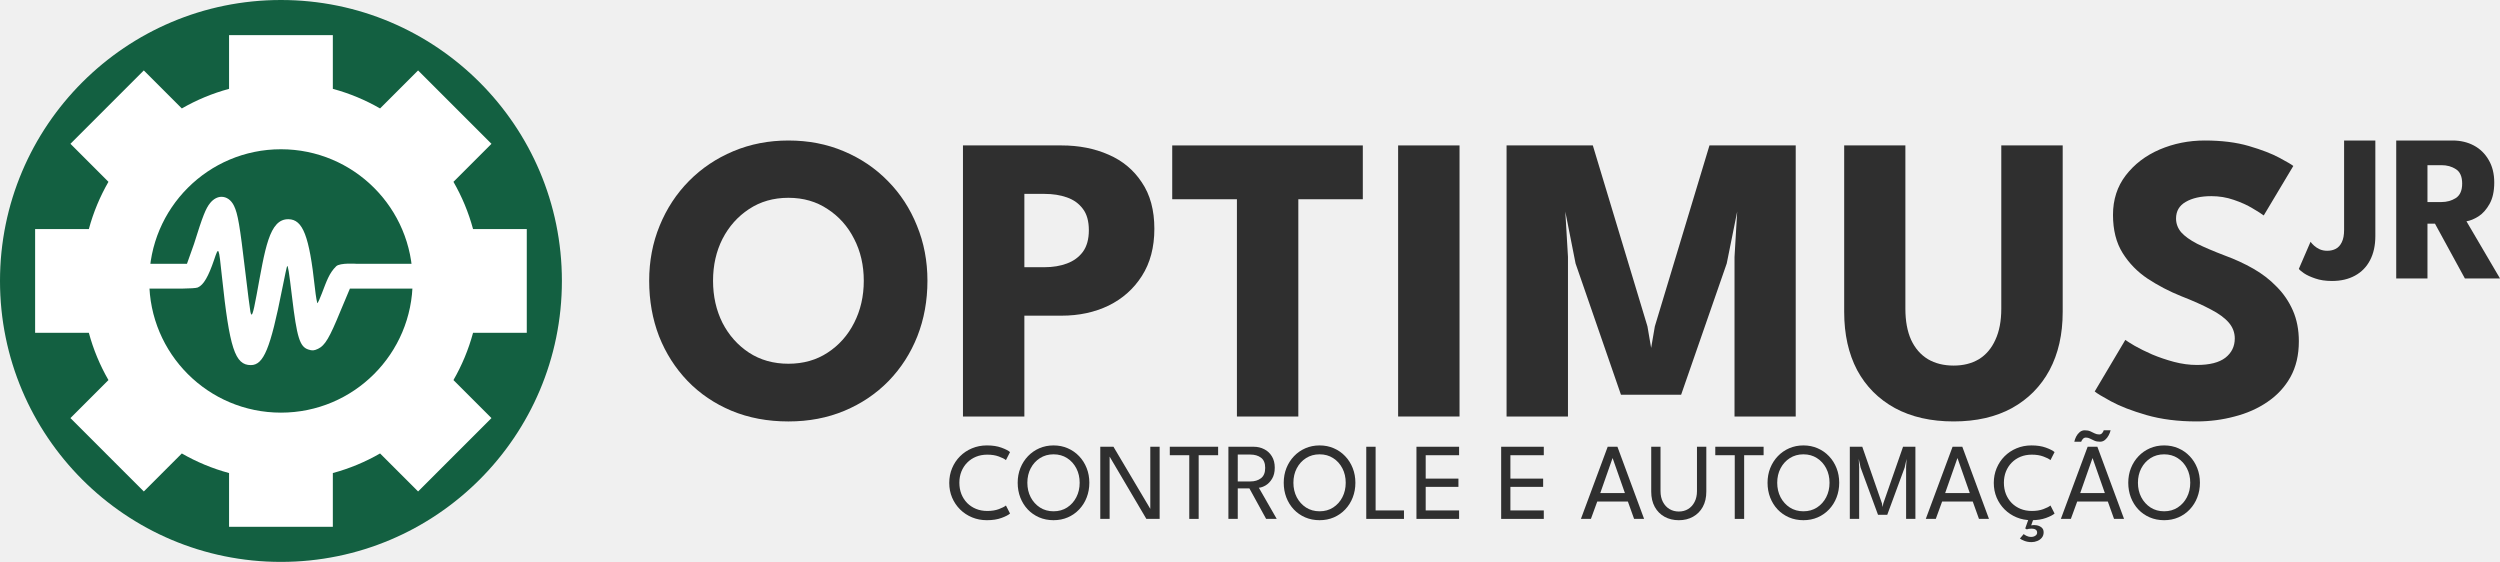
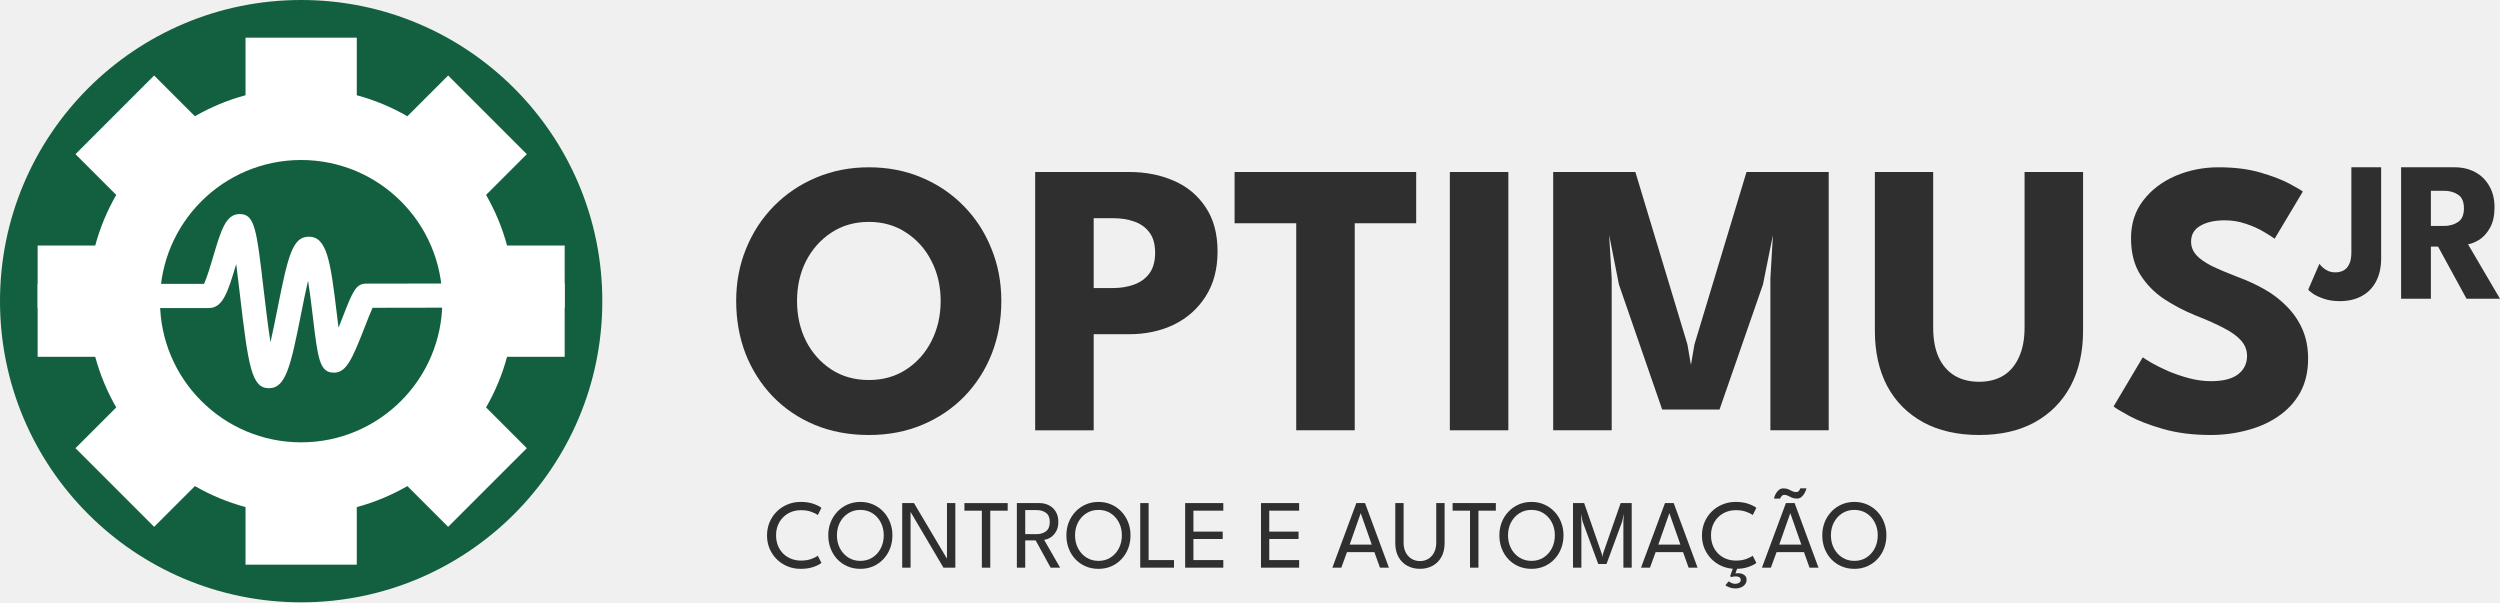
- <svg xmlns="http://www.w3.org/2000/svg" width="1601.7" height="359.99" version="1.1" viewBox="0 0 1601.7 359.99" xml:space="preserve">
-   <g transform="matrix(.3736 0 0 .3736 6.1035e-6 3.0518e-5)">
-     <g transform="matrix(2.9335,0,0,2.9335,822.78,-1761.8)" fill="#2f2f2f" stop-color="#000000" stroke-linecap="square" stroke-linejoin="round" stroke-miterlimit="168.2" stroke-width="2.397" style="paint-order:markers stroke fill" aria-label="CONTROLE E AUTOMAÇÃO">
-       <path d="m296.65 899.28q3.93 0 6.806-1.087 2.908-1.086 4.122-2.109l2.397 4.697q-1.438 1.278-5.017 2.588-3.547 1.31-8.532 1.31-4.665 0-8.66-1.662t-6.998-4.633q-2.972-2.972-4.665-6.934-1.662-3.962-1.662-8.564t1.662-8.596 4.633-6.966q3.004-3.004 6.998-4.665 4.026-1.694 8.692-1.694 4.985 0 8.532 1.31 3.579 1.31 5.017 2.588l-2.397 4.697q-1.214-1.054-4.122-2.109-2.876-1.087-6.806-1.087-3.579 0-6.551 1.214t-5.177 3.451q-2.173 2.205-3.387 5.209-1.182 3.004-1.182 6.551 0 3.579 1.182 6.615 1.214 3.004 3.387 5.241 2.205 2.205 5.177 3.419t6.551 1.214z" />
-       <path d="m320.1 882.79q0 4.697 1.949 8.468 1.981 3.771 5.432 6.008 3.451 2.205 7.925 2.205 4.506 0 7.925-2.205 3.451-2.237 5.4-6.008 1.949-3.771 1.949-8.468t-1.949-8.436q-1.949-3.771-5.4-5.976-3.419-2.205-7.925-2.205-4.474 0-7.925 2.205t-5.432 5.976q-1.949 3.739-1.949 8.436zm-5.656 0q0-4.601 1.566-8.564 1.598-3.994 4.442-6.966t6.647-4.633q3.835-1.662 8.308-1.662 4.506 0 8.308 1.662 3.835 1.662 6.647 4.633 2.844 2.972 4.41 6.966 1.566 3.962 1.566 8.564 0 4.633-1.566 8.628-1.534 3.962-4.378 6.966-2.812 2.972-6.615 4.633t-8.372 1.662-8.436-1.662q-3.835-1.662-6.647-4.633-2.812-3.004-4.346-6.966-1.534-3.994-1.534-8.628z" />
-       <path d="m367.84 866.91 0.352 0.064v36.94h-5.464v-42.18h7.701l21.889 36.908-0.351 0.064v-36.972h5.464v42.18h-7.765z" />
-       <path d="m414.75 866.69h-11.376v-4.953h28.248v4.953h-11.376v37.227h-5.496z" />
-       <path d="m437.63 861.74h14.731q3.419 0 6.199 1.438 2.812 1.406 4.474 4.154 1.694 2.716 1.694 6.647 0 3.898-1.566 6.455-1.534 2.556-3.707 3.866-2.173 1.278-4.026 1.406l10.449 18.214h-6.199l-9.778-17.831h-6.806v17.831h-5.464zm5.464 20.291h7.35q3.771 0 6.231-1.885 2.461-1.885 2.461-6.039t-2.461-5.976q-2.429-1.821-6.199-1.821h-7.381z" />
-       <path d="m475.63 882.79q0 4.697 1.949 8.468 1.981 3.771 5.432 6.008 3.451 2.205 7.925 2.205 4.506 0 7.925-2.205 3.451-2.237 5.4-6.008 1.949-3.771 1.949-8.468t-1.949-8.436q-1.949-3.771-5.4-5.976-3.419-2.205-7.925-2.205-4.474 0-7.925 2.205t-5.432 5.976q-1.949 3.739-1.949 8.436zm-5.656 0q0-4.601 1.566-8.564 1.598-3.994 4.442-6.966t6.647-4.633q3.835-1.662 8.308-1.662 4.506 0 8.308 1.662 3.835 1.662 6.647 4.633 2.844 2.972 4.41 6.966 1.566 3.962 1.566 8.564 0 4.633-1.566 8.628-1.534 3.962-4.378 6.966-2.812 2.972-6.615 4.633t-8.372 1.662-8.436-1.662q-3.835-1.662-6.647-4.633-2.812-3.004-4.346-6.966-1.534-3.994-1.534-8.628z" />
-       <path d="m518.22 861.74h5.464v37.227h16.584v4.953h-22.049z" />
-       <path d="m547.56 861.74h24.925v4.953h-19.524v13.677h19.141v4.825h-19.141v13.772h19.524v4.953h-24.925z" />
-       <path d="m597.08 861.74h24.925v4.953h-19.524v13.677h19.141v4.825h-19.141v13.772h19.524v4.953h-24.925z" />
-       <path d="m659.36 861.74h5.688l15.594 42.18h-5.848l-3.643-10.162h-17.895l-3.707 10.162h-5.848zm-4.346 27.098h14.412l-7.158-20.387h-0.096z" />
-       <path d="m711.55 861.74h5.464v26.203q0 5.209-2.077 8.979-2.077 3.739-5.72 5.752-3.611 2.013-8.276 2.013t-8.34-2.013q-3.643-2.013-5.72-5.752-2.077-3.771-2.077-8.979v-26.203h5.432v25.915q0 3.675 1.406 6.359t3.835 4.154q2.429 1.438 5.464 1.438t5.432-1.438q2.397-1.47 3.771-4.154 1.406-2.684 1.406-6.359z" />
-       <path d="m733.63 866.69h-11.376v-4.953h28.248v4.953h-11.376v37.227h-5.496z" />
-       <path d="m758.46 882.79q0 4.697 1.949 8.468 1.981 3.771 5.432 6.008 3.451 2.205 7.925 2.205 4.506 0 7.925-2.205 3.451-2.237 5.4-6.008 1.949-3.771 1.949-8.468t-1.949-8.436q-1.949-3.771-5.4-5.976-3.419-2.205-7.925-2.205-4.474 0-7.925 2.205t-5.432 5.976q-1.949 3.739-1.949 8.436zm-5.656 0q0-4.601 1.566-8.564 1.598-3.994 4.442-6.966t6.647-4.633q3.835-1.662 8.308-1.662 4.506 0 8.308 1.662 3.835 1.662 6.647 4.633 2.844 2.972 4.41 6.966 1.566 3.962 1.566 8.564 0 4.633-1.566 8.628-1.534 3.962-4.378 6.966-2.812 2.972-6.615 4.633t-8.372 1.662-8.436-1.662q-3.835-1.662-6.647-4.633-2.812-3.004-4.346-6.966-1.534-3.994-1.534-8.628z" />
-       <path d="m839.24 861.74v42.18h-5.432v-30.453l0.288-4.665-1.15 5.145-10.162 27.577h-5.4l-10.162-27.577-1.118-5.145 0.256 4.665v30.453h-5.464v-42.18h7.286l11.504 33.105 0.383 2.141 0.415-2.141 11.536-33.105z" />
-       <path d="m860.97 861.74h5.688l15.594 42.18h-5.848l-3.643-10.162h-17.895l-3.707 10.162h-5.848zm-4.346 27.098h14.412l-7.158-20.387h-0.096z" />
-       <path d="m907.27 899.28q3.93 0 6.806-1.087 2.908-1.086 4.122-2.109l2.397 4.697q-1.438 1.278-5.017 2.588-3.547 1.31-8.532 1.31-4.665 0-8.66-1.662t-6.998-4.633q-2.972-2.972-4.665-6.934-1.662-3.962-1.662-8.564t1.662-8.596 4.633-6.966q3.004-3.004 6.998-4.665 4.026-1.694 8.692-1.694 4.985 0 8.532 1.31 3.579 1.31 5.017 2.588l-2.397 4.697q-1.214-1.054-4.122-2.109-2.876-1.087-6.806-1.087-3.579 0-6.551 1.214t-5.177 3.451q-2.173 2.205-3.387 5.209-1.182 3.004-1.182 6.551 0 3.579 1.182 6.615 1.214 3.004 3.387 5.241 2.205 2.205 5.177 3.419t6.551 1.214zm-0.128 18.214q-2.333 0-4.186-0.735-1.821-0.703-2.62-1.374l2.205-2.588q0.607 0.543 1.758 1.087 1.182 0.575 2.493 0.575 1.534 0 2.556-0.703 1.054-0.671 1.054-1.79 0-1.214-0.895-1.79-0.863-0.575-2.205-0.575-0.991 0-1.79 0.128-0.799 0.16-1.15 0.32l-0.927-0.543 2.461-6.934 2.493 1.023-1.47 4.09q1.534-0.32 3.227-0.032 1.694 0.32 2.876 1.31 1.182 1.023 1.182 2.78 0 1.885-1.054 3.163-1.023 1.278-2.652 1.917-1.598 0.671-3.355 0.671z" />
-       <path d="m939.93 861.74h5.688l15.594 42.18h-5.848l-3.643-10.162h-17.895l-3.707 10.162h-5.848zm-4.346 27.098h14.412l-7.158-20.387h-0.096zm-3.451-30.037q0.32-1.47 1.087-3.004 0.799-1.534 2.045-2.588 1.278-1.087 2.972-1.087 1.949 0 3.291 0.607t2.524 1.214q1.182 0.607 2.62 0.607 1.118 0 1.79-0.831t0.863-1.598h4.026q-0.32 1.406-1.15 2.972-0.799 1.534-2.077 2.62-1.246 1.087-2.94 1.087-1.949 0-3.323-0.607-1.374-0.607-2.524-1.214t-2.429-0.607q-1.054 0-1.79 0.831-0.703 0.799-0.959 1.598z" />
-       <path d="m969.33 882.79q0 4.697 1.949 8.468 1.981 3.771 5.432 6.008 3.451 2.205 7.925 2.205 4.506 0 7.925-2.205 3.451-2.237 5.4-6.008 1.949-3.771 1.949-8.468t-1.949-8.436q-1.949-3.771-5.4-5.976-3.419-2.205-7.925-2.205-4.474 0-7.925 2.205t-5.432 5.976q-1.949 3.739-1.949 8.436zm-5.656 0q0-4.601 1.566-8.564 1.598-3.994 4.442-6.966t6.647-4.633q3.835-1.662 8.308-1.662 4.506 0 8.308 1.662 3.835 1.662 6.647 4.633 2.844 2.972 4.41 6.966 1.566 3.962 1.566 8.564 0 4.633-1.566 8.628-1.534 3.962-4.378 6.966-2.812 2.972-6.615 4.633t-8.372 1.662-8.436-1.662q-3.835-1.662-6.647-4.633-2.812-3.004-4.346-6.966-1.534-3.994-1.534-8.628z" />
-     </g>
-     <g transform="translate(102.67,-1559.1)" fill="#2f2f2f" stroke-linecap="square" stroke-linejoin="round" stroke-miterlimit="168.2">
-       <g transform="matrix(2.9335,0,0,2.9335,720.16,-202.69)" stop-color="#000000" stroke-width="9.004" style="paint-order:markers stroke fill" aria-label="OPTIMUS">
-         <path d="m136.34 764.71q0 13.566 5.522 24.611 5.643 10.925 15.487 17.408 9.964 6.483 23.05 6.483 13.086 0 22.93-6.483 9.964-6.483 15.487-17.408 5.643-11.045 5.643-24.611t-5.643-24.491q-5.522-10.925-15.487-17.408-9.844-6.603-22.93-6.603-13.086 0-23.05 6.603-9.844 6.483-15.487 17.408-5.522 10.925-5.522 24.491zm-37.336 0q0-17.288 6.123-32.174 6.123-15.007 17.168-26.171 11.045-11.165 25.931-17.408t32.174-6.243q17.528 0 32.294 6.243 14.887 6.243 25.811 17.408 11.045 11.165 17.047 26.171 6.123 14.887 6.123 32.174 0 17.408-5.883 32.414-5.883 14.887-16.807 26.171-10.925 11.165-25.811 17.408t-32.774 6.243q-18.248 0-33.255-6.243-14.887-6.243-25.691-17.408-10.805-11.285-16.687-26.171-5.763-15.007-5.763-32.414z" />
-         <path d="m282.44 685.59h57.625q15.247 0 27.492 5.402 12.245 5.282 19.449 16.207 7.323 10.805 7.323 27.132 0 16.207-7.323 27.612-7.203 11.285-19.449 17.288-12.245 5.883-27.492 5.883h-21.73v58.946h-35.896zm35.896 71.191h11.765q7.323 0 13.086-2.161 5.883-2.161 9.364-6.843 3.482-4.802 3.482-12.606 0-7.923-3.482-12.485-3.482-4.682-9.364-6.723-5.763-2.041-13.086-2.041h-11.765z" />
-         <path d="m442.59 717.05h-37.817v-31.454h111.41v31.454h-37.696v127.02h-35.896z" />
-         <path d="m536.83 685.59h35.896v158.47h-35.896z" />
-         <path d="m769.26 685.59v158.47h-35.776v-93.281l1.561-26.532-6.123 30.373-26.652 76.714h-35.175l-26.532-76.714-6.003-30.373 1.561 26.532v93.281h-35.896v-158.47h50.422l31.934 105.77 2.161 12.606 2.161-12.606 31.934-105.77z" />
-         <path d="m889.43 685.59h35.896v97.363q0 19.569-7.683 33.975-7.683 14.286-21.97 22.21-14.286 7.803-34.095 7.803-19.929 0-34.335-7.803-14.406-7.923-22.09-22.21-7.563-14.406-7.563-33.975v-97.363h35.776v95.442q0 10.805 3.361 18.248 3.482 7.443 9.844 11.285 6.363 3.722 15.007 3.722 8.524 0 14.766-3.722 6.243-3.842 9.604-11.285 3.482-7.443 3.482-18.248z" />
-         <path d="m1008.4 682.71q14.766 0 25.811 3.241t17.768 6.843q6.723 3.602 8.164 4.802l-17.288 28.933q-1.921-1.441-6.603-4.202-4.562-2.761-10.925-4.922-6.243-2.161-13.086-2.161-9.244 0-15.007 3.361-5.643 3.241-5.643 9.724 0 4.442 3.001 8.043 3.121 3.482 9.364 6.723 6.363 3.121 16.087 6.843 8.884 3.241 16.687 7.683t13.686 10.565q6.003 6.003 9.484 13.926 3.482 7.923 3.482 18.008 0 12.005-4.922 20.889-4.922 8.764-13.446 14.526-8.404 5.763-19.208 8.524-10.685 2.881-22.21 2.881-16.327 0-29.293-3.722-12.846-3.722-20.769-8.043-7.923-4.322-9.484-5.763l17.888-30.133q1.441 1.081 5.522 3.482 4.202 2.401 10.204 5.042 6.003 2.521 12.726 4.322 6.843 1.801 13.446 1.801 11.045 0 16.567-4.202 5.522-4.322 5.522-11.285 0-5.162-3.482-9.244-3.482-4.082-10.445-7.683-6.963-3.722-17.408-7.803-10.445-4.202-19.569-10.204-9.004-6.003-14.646-15.007-5.643-9.004-5.643-22.33 0-13.326 7.443-23.05 7.563-9.844 19.809-15.127 12.365-5.282 26.412-5.282z" />
-       </g>
-       <g transform="matrix(2.9335,0,0,2.9335,720.16,-202.69)" stop-color="#000000" stroke-width="4.582" style="paint-order:markers stroke fill" aria-label="JR">
-         <path d="m1108.1 738.56q0 8.248-3.116 14.175-3.055 5.865-8.798 8.981-5.682 3.116-13.442 3.116-5.621 0-9.776-1.466-4.155-1.405-6.599-3.055-2.444-1.711-2.994-2.566l6.843-15.824q0.733 1.039 2.077 2.261 1.344 1.222 3.299 2.138 1.955 0.855 4.399 0.855 2.811 0 5.01-1.161 2.2-1.161 3.483-3.849 1.344-2.688 1.344-7.149v-52.3h18.268z" />
-         <path d="m1120.3 682.71h32.871q7.026 0 12.525 2.933t8.676 8.493q3.238 5.499 3.238 13.136t-2.749 12.525q-2.688 4.827-6.476 7.271-3.788 2.383-7.026 2.872l19.612 33.421h-20.529l-17.474-32.015h-4.399v32.015h-18.268zm18.268 35.987h8.065q4.888 0 8.554-2.383t3.666-8.431-3.605-8.37q-3.605-2.383-8.493-2.383h-8.187z" />
-       </g>
-     </g>
-     <g transform="matrix(15.056,0,0,15.056,-3.2056e-6,-8.0961e-5)">
-       <circle cx="32" cy="32" r="32" fill="#136041" stop-color="#000000" stroke-linecap="round" stroke-linejoin="round" stroke-miterlimit="168.2" stroke-width="7.559" style="paint-order:markers stroke fill" />
-       <path d="m51.648 20.71 4.33-4.33-8.358-8.358-4.33 4.33c-1.671-0.962-3.475-1.719-5.38-2.232v-6.12h-11.82v6.12c-1.905 0.513-3.709 1.27-5.38 2.232l-4.33-4.33-4.179 4.179-4.179 4.179 4.33 4.33c-0.963 1.671-1.719 3.475-2.232 5.38h-6.12v11.819h6.12c0.513 1.905 1.27 3.709 2.232 5.381l-4.33 4.33 4.179 4.179 4.179 4.179 4.33-4.33c1.671 0.963 3.475 1.719 5.38 2.232v6.12h11.82v-6.12c1.905-0.513 3.709-1.269 5.38-2.232l4.33 4.33 8.358-8.358-4.33-4.33c0.962-1.671 1.719-3.475 2.232-5.381h6.12v-11.819h-6.12c-0.513-1.905-1.269-3.709-2.232-5.38zm-9.041 13.54c-0.281 1.325-0.805 2.562-1.523 3.66-0.413 0.633-0.888 1.222-1.42 1.754-0.533 0.532-1.121 1.007-1.754 1.42-1.099 0.717-2.335 1.242-3.661 1.523-0.726 0.154-1.478 0.236-2.249 0.236-0.771 0-1.523-0.082-2.249-0.236-1.325-0.281-2.561-0.806-3.661-1.523-0.633-0.414-1.221-0.888-1.754-1.42-0.532-0.533-1.008-1.121-1.42-1.754-0.718-1.099-1.242-2.335-1.523-3.66-0.154-0.726-0.236-1.479-0.236-2.25 0-0.771 0.082-1.523 0.236-2.25 0.281-1.325 0.805-2.561 1.523-3.66 0.413-0.633 0.888-1.222 1.42-1.754 0.532-0.532 1.121-1.007 1.754-1.42 1.099-0.718 2.335-1.242 3.661-1.523 0.726-0.154 1.478-0.237 2.249-0.237 0.771 0 1.523 0.083 2.25 0.237 1.325 0.281 2.561 0.805 3.66 1.523 0.633 0.413 1.222 0.888 1.754 1.42 0.532 0.533 1.007 1.121 1.42 1.754 0.718 1.099 1.242 2.335 1.523 3.66 0.154 0.726 0.236 1.478 0.236 2.25 0 0.771-0.082 1.523-0.236 2.249z" fill="#fff" />
-       <circle cx="32" cy="32" r="15" fill="#136041" stop-color="#000000" stroke-linecap="round" stroke-linejoin="round" stroke-miterlimit="168.2" stroke-width="15.389" style="paint-order:markers stroke fill" />
-       <path d="m25.213 22.416c-0.439 9e-3 -0.891 0.238-1.268 0.697-0.51 0.621-0.859 1.504-1.848 4.676l-0.803 2.26h-2.115l-4.156-6e-5 -0.001 2.822 4.451 1.3e-4s2.662 0.036 3.051-0.126c0.671-0.28 1.226-1.287 1.852-3.123 0.542-1.592 0.531-1.616 0.902 1.879 0.868 8.182 1.488 10.084 3.291 10.084 1.456 0 2.228-1.869 3.564-8.631 0.281-1.42 0.538-2.608 0.57-2.641 0.101-0.101 0.212 0.601 0.562 3.527 0.55 4.596 0.876 5.647 1.844 5.967 0.461 0.152 0.659 0.139 1.117-0.078 0.789-0.374 1.302-1.237 2.543-4.275l1.086-2.583h9.121l-2e-3 -2.822h-8.326s-1.929-0.147-2.362 0.283c-0.805 0.798-1.079 1.673-1.633 3.106-0.206 0.532-0.421 1.023-0.479 1.09-0.058 0.067-0.197-0.732-0.311-1.775-0.639-5.888-1.369-7.751-2.994-7.785-2.228-0.047-2.676 3.408-3.644 8.631-0.412 2.224-0.557 2.619-0.703 1.924-0.054-0.259-0.321-2.359-0.594-4.666-0.613-5.193-0.839-6.513-1.273-7.41-0.334-0.691-0.878-1.041-1.441-1.029z" fill="#fff" stop-color="#000000" stroke-linecap="round" stroke-linejoin="round" stroke-miterlimit="168.2" stroke-width="33.692" style="paint-order:markers stroke fill" />
-     </g>
+ <svg xmlns="http://www.w3.org/2000/svg" width="977.47" height="235.5" version="1.1" viewBox="0 0 977.47 235.5" xml:space="preserve">
+   <g transform="translate(-111.3 -196.26)" fill="#2f2f2f">
+     <path d="m424.49 415.44q2.353 0 4.074-0.65 1.741-0.65 2.467-1.262l1.435 2.812q-0.861 0.765-3.003 1.549-2.123 0.784-5.107 0.784-2.793 0-5.184-0.995-2.391-0.995-4.189-2.774-1.779-1.779-2.793-4.151-0.995-2.372-0.995-5.126 0-2.754 0.995-5.145t2.774-4.17q1.798-1.798 4.189-2.793 2.41-1.014 5.203-1.014 2.984 0 5.107 0.784 2.142 0.784 3.003 1.549l-1.435 2.812q-0.727-0.631-2.467-1.262-1.722-0.65-4.074-0.65-2.142 0-3.921 0.727t-3.099 2.066q-1.301 1.32-2.028 3.118-0.708 1.798-0.708 3.921 0 2.142 0.708 3.959 0.727 1.798 2.028 3.137 1.32 1.32 3.099 2.047t3.921 0.727z" />
+     <path d="m438.53 405.57q0 2.812 1.167 5.069 1.186 2.257 3.252 3.596 2.066 1.32 4.744 1.32 2.697 0 4.744-1.32 2.066-1.339 3.233-3.596t1.167-5.069-1.167-5.05q-1.167-2.257-3.233-3.577-2.047-1.32-4.744-1.32-2.678 0-4.744 1.32t-3.252 3.577q-1.167 2.238-1.167 5.05zm-3.386 0q0-2.754 0.937-5.126 0.956-2.391 2.659-4.17 1.702-1.779 3.979-2.774 2.295-0.995 4.973-0.995 2.697 0 4.973 0.995 2.295 0.995 3.979 2.774 1.702 1.779 2.64 4.17 0.937 2.372 0.937 5.126 0 2.774-0.937 5.165-0.918 2.372-2.62 4.17-1.683 1.779-3.959 2.774t-5.011 0.995-5.05-0.995q-2.295-0.995-3.979-2.774-1.683-1.798-2.601-4.17-0.918-2.391-0.918-5.165z" />
+     <path d="m467.11 396.06 0.21 0.038v22.111h-3.271v-25.249h4.61l13.103 22.093-0.21 0.038v-22.131h3.271v25.249h-4.648z" />
+     <path d="m495.19 395.93h-6.809v-2.965h16.909v2.965h-6.809v22.284h-3.29z" />
+     <path d="m508.88 392.96h8.818q2.047 0 3.711 0.861 1.683 0.842 2.678 2.487 1.014 1.626 1.014 3.979 0 2.334-0.937 3.864-0.918 1.53-2.219 2.314-1.301 0.765-2.41 0.842l6.255 10.903h-3.711l-5.853-10.673h-4.074v10.673h-3.271zm3.271 12.146h4.399q2.257 0 3.73-1.129t1.473-3.615q0-2.487-1.473-3.577-1.454-1.09-3.711-1.09h-4.418z" />
+     <path d="m531.63 405.57q0 2.812 1.167 5.069 1.186 2.257 3.252 3.596 2.066 1.32 4.744 1.32 2.697 0 4.744-1.32 2.066-1.339 3.233-3.596t1.167-5.069-1.167-5.05q-1.167-2.257-3.233-3.577-2.047-1.32-4.744-1.32-2.678 0-4.744 1.32t-3.252 3.577q-1.167 2.238-1.167 5.05zm-3.386 0q0-2.754 0.937-5.126 0.956-2.391 2.659-4.17t3.979-2.774q2.295-0.995 4.973-0.995 2.697 0 4.973 0.995 2.295 0.995 3.979 2.774 1.702 1.779 2.64 4.17 0.937 2.372 0.937 5.126 0 2.774-0.937 5.165-0.918 2.372-2.62 4.17-1.683 1.779-3.959 2.774t-5.011 0.995-5.05-0.995q-2.295-0.995-3.979-2.774-1.683-1.798-2.601-4.17-0.918-2.391-0.918-5.165z" />
+     <path d="m557.12 392.96h3.271v22.284h9.927v2.965h-13.198z" />
+     <path d="m574.68 392.96h14.919v2.965h-11.687v8.187h11.457v2.888h-11.457v8.244h11.687v2.965h-14.919z" />
+     <path d="m604.33 392.96h14.919v2.965h-11.687v8.187h11.457v2.888h-11.457v8.244h11.687v2.965h-14.919z" />
+     <path d="m641.61 392.96h3.405l9.334 25.249h-3.5l-2.181-6.083h-10.711l-2.219 6.083h-3.5zm-2.601 16.22h8.627l-4.285-12.203h-0.057z" />
+     <path d="m672.85 392.96h3.271v15.685q0 3.118-1.243 5.375-1.243 2.238-3.424 3.443-2.161 1.205-4.954 1.205t-4.992-1.205q-2.181-1.205-3.424-3.443-1.243-2.257-1.243-5.375v-15.685h3.252v15.513q0 2.2 0.842 3.806 0.842 1.607 2.295 2.487 1.454 0.861 3.271 0.861t3.252-0.861q1.435-0.88 2.257-2.487 0.842-1.607 0.842-3.806z" />
+     <path d="m686.06 395.93h-6.809v-2.965h16.909v2.965h-6.809v22.284h-3.29z" />
+     <path d="m700.92 405.57q0 2.812 1.167 5.069 1.186 2.257 3.252 3.596 2.066 1.32 4.744 1.32 2.697 0 4.744-1.32 2.066-1.339 3.233-3.596t1.167-5.069-1.167-5.05q-1.167-2.257-3.233-3.577-2.047-1.32-4.744-1.32-2.678 0-4.744 1.32t-3.252 3.577q-1.167 2.238-1.167 5.05zm-3.386 0q0-2.754 0.937-5.126 0.956-2.391 2.659-4.17t3.979-2.774q2.295-0.995 4.973-0.995 2.697 0 4.973 0.995 2.295 0.995 3.979 2.774 1.702 1.779 2.64 4.17 0.937 2.372 0.937 5.126 0 2.774-0.937 5.165-0.918 2.372-2.62 4.17-1.683 1.779-3.959 2.774t-5.011 0.995-5.05-0.995q-2.295-0.995-3.979-2.774-1.683-1.798-2.601-4.17-0.918-2.391-0.918-5.165z" />
+     <path d="m749.28 392.96v25.249h-3.252v-18.229l0.172-2.793-0.689 3.08-6.083 16.507h-3.233l-6.083-16.507-0.669-3.08 0.153 2.793v18.229h-3.271v-25.249h4.361l6.886 19.816 0.23 1.282 0.249-1.282 6.905-19.816z" />
+     <path d="m762.29 392.96h3.405l9.334 25.249h-3.5l-2.18-6.083h-10.711l-2.219 6.083h-3.5zm-2.601 16.22h8.627l-4.285-12.203h-0.057z" />
+     <path d="m790.04 415.44q2.353 0 4.074-0.65 1.741-0.65 2.467-1.262l1.435 2.812q-0.861 0.765-3.003 1.549-2.123 0.784-5.107 0.784-2.793 0-5.184-0.995t-4.189-2.774q-1.779-1.779-2.793-4.151-0.995-2.372-0.995-5.126 0-2.754 0.995-5.145t2.774-4.17q1.798-1.798 4.189-2.793 2.41-1.014 5.203-1.014 2.984 0 5.107 0.784 2.142 0.784 3.003 1.549l-1.435 2.812q-0.727-0.631-2.467-1.262-1.722-0.65-4.074-0.65-2.142 0-3.921 0.727-1.779 0.727-3.099 2.066-1.301 1.32-2.028 3.118-0.708 1.798-0.708 3.921 0 2.142 0.708 3.959 0.727 1.798 2.028 3.137 1.32 1.32 3.099 2.047 1.779 0.727 3.921 0.727zm-0.076 10.903q-1.396 0-2.506-0.44-1.09-0.421-1.569-0.822l1.32-1.549q0.363 0.325 1.052 0.65 0.708 0.344 1.492 0.344 0.918 0 1.53-0.421 0.631-0.402 0.631-1.071 0-0.727-0.536-1.071-0.516-0.344-1.32-0.344-0.593 0-1.071 0.076-0.478 0.096-0.689 0.191l-0.555-0.325 1.473-4.151 1.492 0.612-0.88 2.448q0.918-0.191 1.932-0.019 1.014 0.191 1.722 0.784 0.708 0.612 0.708 1.664 0 1.129-0.631 1.894-0.612 0.765-1.588 1.148-0.956 0.402-2.008 0.402z" />
+     <path d="m809.57 392.96h3.405l9.334 25.249h-3.5l-2.18-6.083h-10.711l-2.219 6.083h-3.5zm-2.601 16.22h8.627l-4.285-12.203h-0.057zm-2.066-17.98q0.191-0.88 0.65-1.798 0.478-0.918 1.224-1.549 0.765-0.65 1.779-0.65 1.167 0 1.97 0.363 0.803 0.363 1.511 0.727 0.708 0.363 1.569 0.363 0.669 0 1.071-0.497t0.516-0.956h2.41q-0.191 0.842-0.689 1.779-0.478 0.918-1.243 1.569-0.746 0.65-1.76 0.65-1.167 0-1.989-0.363-0.822-0.363-1.511-0.727-0.689-0.363-1.454-0.363-0.631 0-1.071 0.497-0.421 0.478-0.574 0.956z" />
+     <path d="m827.17 405.57q0 2.812 1.167 5.069 1.186 2.257 3.252 3.596 2.066 1.32 4.744 1.32 2.697 0 4.744-1.32 2.066-1.339 3.233-3.596t1.167-5.069-1.167-5.05q-1.167-2.257-3.233-3.577-2.047-1.32-4.744-1.32-2.678 0-4.744 1.32t-3.252 3.577q-1.167 2.238-1.167 5.05zm-3.386 0q0-2.754 0.937-5.126 0.956-2.391 2.659-4.17 1.702-1.779 3.979-2.774 2.295-0.995 4.973-0.995 2.697 0 4.973 0.995 2.295 0.995 3.979 2.774 1.702 1.779 2.64 4.17 0.937 2.372 0.937 5.126 0 2.774-0.937 5.165-0.918 2.372-2.62 4.17-1.683 1.779-3.959 2.774t-5.011 0.995q-2.735 0-5.05-0.995-2.295-0.995-3.979-2.774-1.683-1.798-2.601-4.17-0.918-2.391-0.918-5.165z" />
+     <path d="m422.93 313.93q0 8.645 3.519 15.685 3.596 6.963 9.87 11.094 6.35 4.132 14.69 4.132 8.339 0 14.613-4.132 6.35-4.132 9.87-11.094 3.596-7.039 3.596-15.685 0-8.645-3.596-15.608-3.519-6.963-9.87-11.094-6.274-4.208-14.613-4.208-8.339 0-14.69 4.208-6.274 4.132-9.87 11.094-3.519 6.963-3.519 15.608zm-23.795 0q0-11.017 3.902-20.505 3.902-9.564 10.941-16.679t16.526-11.094q9.487-3.979 20.505-3.979 11.171 0 20.581 3.979 9.487 3.979 16.449 11.094 7.039 7.115 10.865 16.679 3.902 9.487 3.902 20.505 0 11.094-3.749 20.658-3.749 9.487-10.711 16.679-6.963 7.115-16.449 11.094-9.487 3.979-20.887 3.979-11.629 0-21.193-3.979-9.487-3.979-16.373-11.094-6.886-7.192-10.635-16.679-3.672-9.564-3.672-20.658z" />
+     <path d="m516.04 263.51h36.725q9.717 0 17.521 3.443 7.804 3.366 12.395 10.329 4.667 6.886 4.667 17.291 0 10.329-4.667 17.597-4.591 7.192-12.395 11.017-7.804 3.749-17.521 3.749h-13.848v37.567h-22.877zm22.877 45.371h7.498q4.667 0 8.339-1.377 3.749-1.377 5.968-4.361 2.219-3.06 2.219-8.033 0-5.05-2.219-7.957-2.219-2.984-5.968-4.285-3.672-1.301-8.339-1.301h-7.498z" />
+     <path d="m618.11 283.55h-24.101v-20.045h71v20.045h-24.024v80.947h-22.877z" />
+     <path d="m678.17 263.51h22.877v100.99h-22.877z" />
+     <path d="m826.3 263.51v100.99h-22.8v-59.448l0.995-16.909-3.902 19.357-16.985 48.89h-22.417l-16.909-48.89-3.825-19.357 0.995 16.909v59.448h-22.877v-100.99h32.134l20.351 67.407 1.377 8.033 1.377-8.033 20.351-67.407z" />
+     <path d="m902.88 263.51h22.877v62.05q0 12.471-4.897 21.652-4.897 9.105-14.001 14.155-9.105 4.973-21.729 4.973-12.701 0-21.882-4.973-9.181-5.05-14.078-14.155-4.82-9.181-4.82-21.652v-62.05h22.8v60.826q0 6.886 2.142 11.629 2.219 4.744 6.274 7.192 4.055 2.372 9.564 2.372 5.432 0 9.411-2.372 3.979-2.448 6.121-7.192 2.219-4.744 2.219-11.629z" />
+     <path d="m978.7 261.67q9.411 0 16.449 2.066 7.039 2.066 11.323 4.361 4.285 2.295 5.203 3.06l-11.017 18.439q-1.224-0.918-4.208-2.678-2.907-1.76-6.963-3.137-3.979-1.377-8.339-1.377-5.891 0-9.564 2.142-3.596 2.066-3.596 6.197 0 2.831 1.913 5.126 1.989 2.219 5.968 4.285 4.055 1.989 10.253 4.361 5.662 2.066 10.635 4.897 4.973 2.831 8.722 6.733 3.825 3.825 6.044 8.875 2.219 5.05 2.219 11.477 0 7.651-3.137 13.313-3.137 5.585-8.569 9.258-5.356 3.672-12.241 5.432-6.809 1.836-14.155 1.836-10.405 0-18.669-2.372-8.187-2.372-13.236-5.126-5.049-2.754-6.044-3.672l11.4-19.204q0.918 0.689 3.519 2.219 2.678 1.53 6.503 3.213 3.825 1.607 8.11 2.754 4.361 1.148 8.569 1.148 7.039 0 10.559-2.678 3.519-2.754 3.519-7.192 0-3.29-2.219-5.891-2.219-2.601-6.656-4.897-4.438-2.372-11.094-4.973-6.656-2.678-12.471-6.503-5.738-3.825-9.334-9.564-3.596-5.738-3.596-14.231t4.744-14.69q4.82-6.274 12.624-9.64 7.881-3.366 16.832-3.366z" />
+     <path d="m1042.3 297.26q0 5.257-1.986 9.034-1.947 3.738-5.607 5.724-3.622 1.986-8.567 1.986-3.582 0-6.23-0.935-2.648-0.896-4.205-1.947-1.558-1.09-1.908-1.635l4.361-10.085q0.467 0.662 1.324 1.441 0.857 0.779 2.103 1.363 1.246 0.545 2.804 0.545 1.791 0 3.193-0.74 1.402-0.74 2.22-2.453 0.857-1.713 0.857-4.556v-33.333h11.643z" />
+     <path d="m1050.1 261.67h20.95q4.478 0 7.983 1.869 3.505 1.869 5.529 5.413 2.064 3.505 2.064 8.372t-1.752 7.983q-1.713 3.076-4.128 4.634-2.414 1.519-4.478 1.83l12.5 21.3h-13.084l-11.137-20.405h-2.804v20.405h-11.643zm11.643 22.935h5.14q3.115 0 5.452-1.519t2.336-5.374-2.297-5.335q-2.297-1.519-5.413-1.519h-5.218z" />
+   </g>
+   <g transform="translate(-111.3 -196.26)">
+     <circle cx="229.05" cy="314.01" r="117.75" fill="#136041" />
+     <path d="m207.3 210.98v22.517c-7.009 1.889-13.643 4.673-19.793 8.214l-15.94-15.934-30.753 30.76 15.934 15.934c-3.542 6.15-6.326 12.782-8.214 19.793h-22.517v43.495h22.517c1.889 7.01 4.674 13.649 8.214 19.8l-15.934 15.934 30.753 30.753 15.94-15.934c6.149 3.542 12.784 6.319 19.793 8.208v22.524h43.495v-22.524c7.01-1.888 13.643-4.666 19.793-8.208l15.934 15.934 30.76-30.753-15.934-15.934c3.541-6.151 6.32-12.79 8.208-19.8h22.524v-43.495h-22.524c-1.888-7.011-4.666-13.643-8.208-19.793l15.934-15.934-30.76-30.76-15.934 15.934c-6.15-3.541-12.783-6.326-19.793-8.214v-22.517zm21.748 47.836c30.484 0 55.196 24.712 55.196 55.196s-24.712 55.196-55.196 55.196-55.196-24.712-55.196-55.196 24.712-55.196 55.196-55.196z" fill="#fff" />
+     <path d="m216.46 348.05c-6.78 0-8.053-8.316-11.42-37.162-0.416-3.559-0.893-7.643-1.384-11.409-3.19 10.743-5.143 17.221-10.715 17.221h-66.92v-9.446h65.057c1.094-2.291 2.607-7.388 3.571-10.633 3.087-10.392 4.95-16.666 10.342-16.666 5.946 0 6.615 5.727 9.428 29.836 0.682 5.825 1.623 13.89 2.631 20.274 0.971-4.194 1.925-8.997 2.691-12.854 4.186-21.105 5.957-28.404 12.292-28.404 7.067 0 8.475 9.293 10.981 30.312 0.195 1.647 0.414 3.467 0.642 5.266 0.59-1.474 1.141-2.884 1.587-4.019 3.961-10.145 5.158-13.207 9.229-13.207 1.944 0 77.596-0.129 77.596-0.129l0.015 9.446s-61.75 0.105-75.117 0.126c-0.83 1.834-2.001 4.835-2.926 7.199-5.046 12.922-7.289 18.166-12.185 18.166-5.627 0-6.279-5.475-8.22-21.729-0.457-3.84-1.124-9.438-1.899-14.204-0.982 4.202-1.955 9.107-2.73 13.015-4.093 20.628-6.014 28.999-12.547 28.999" fill="#fff" />
  </g>
</svg>
